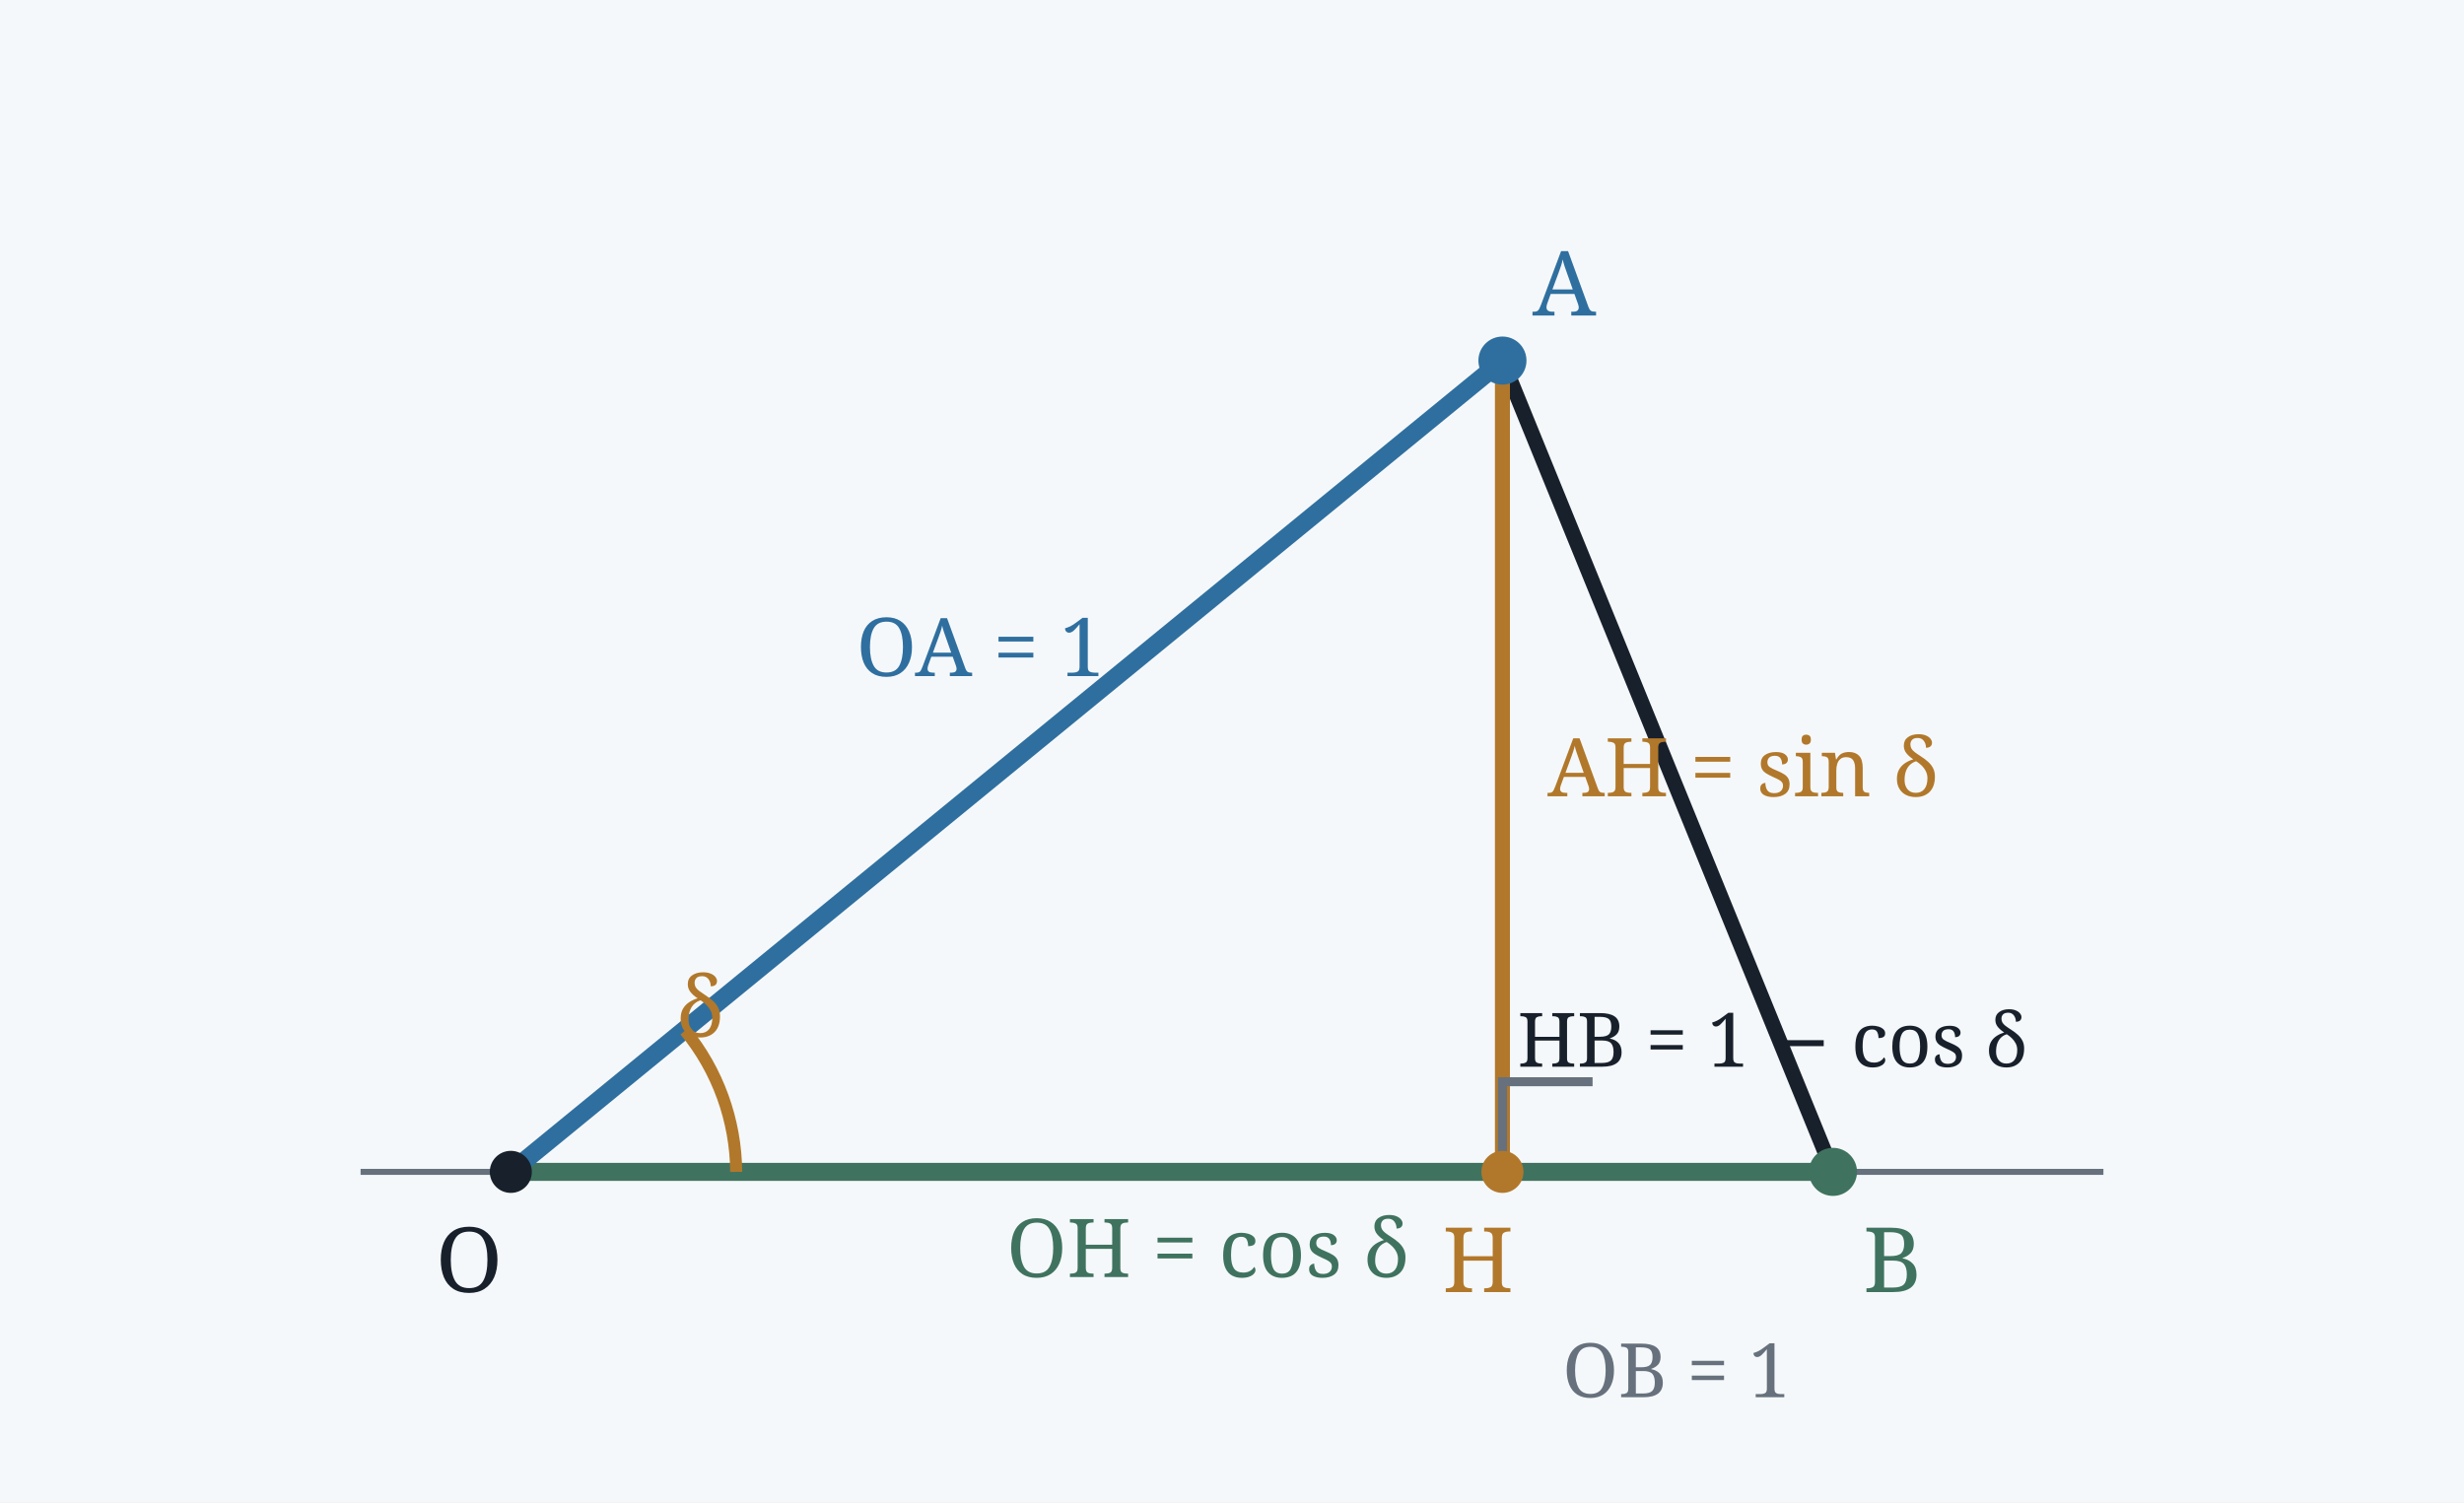
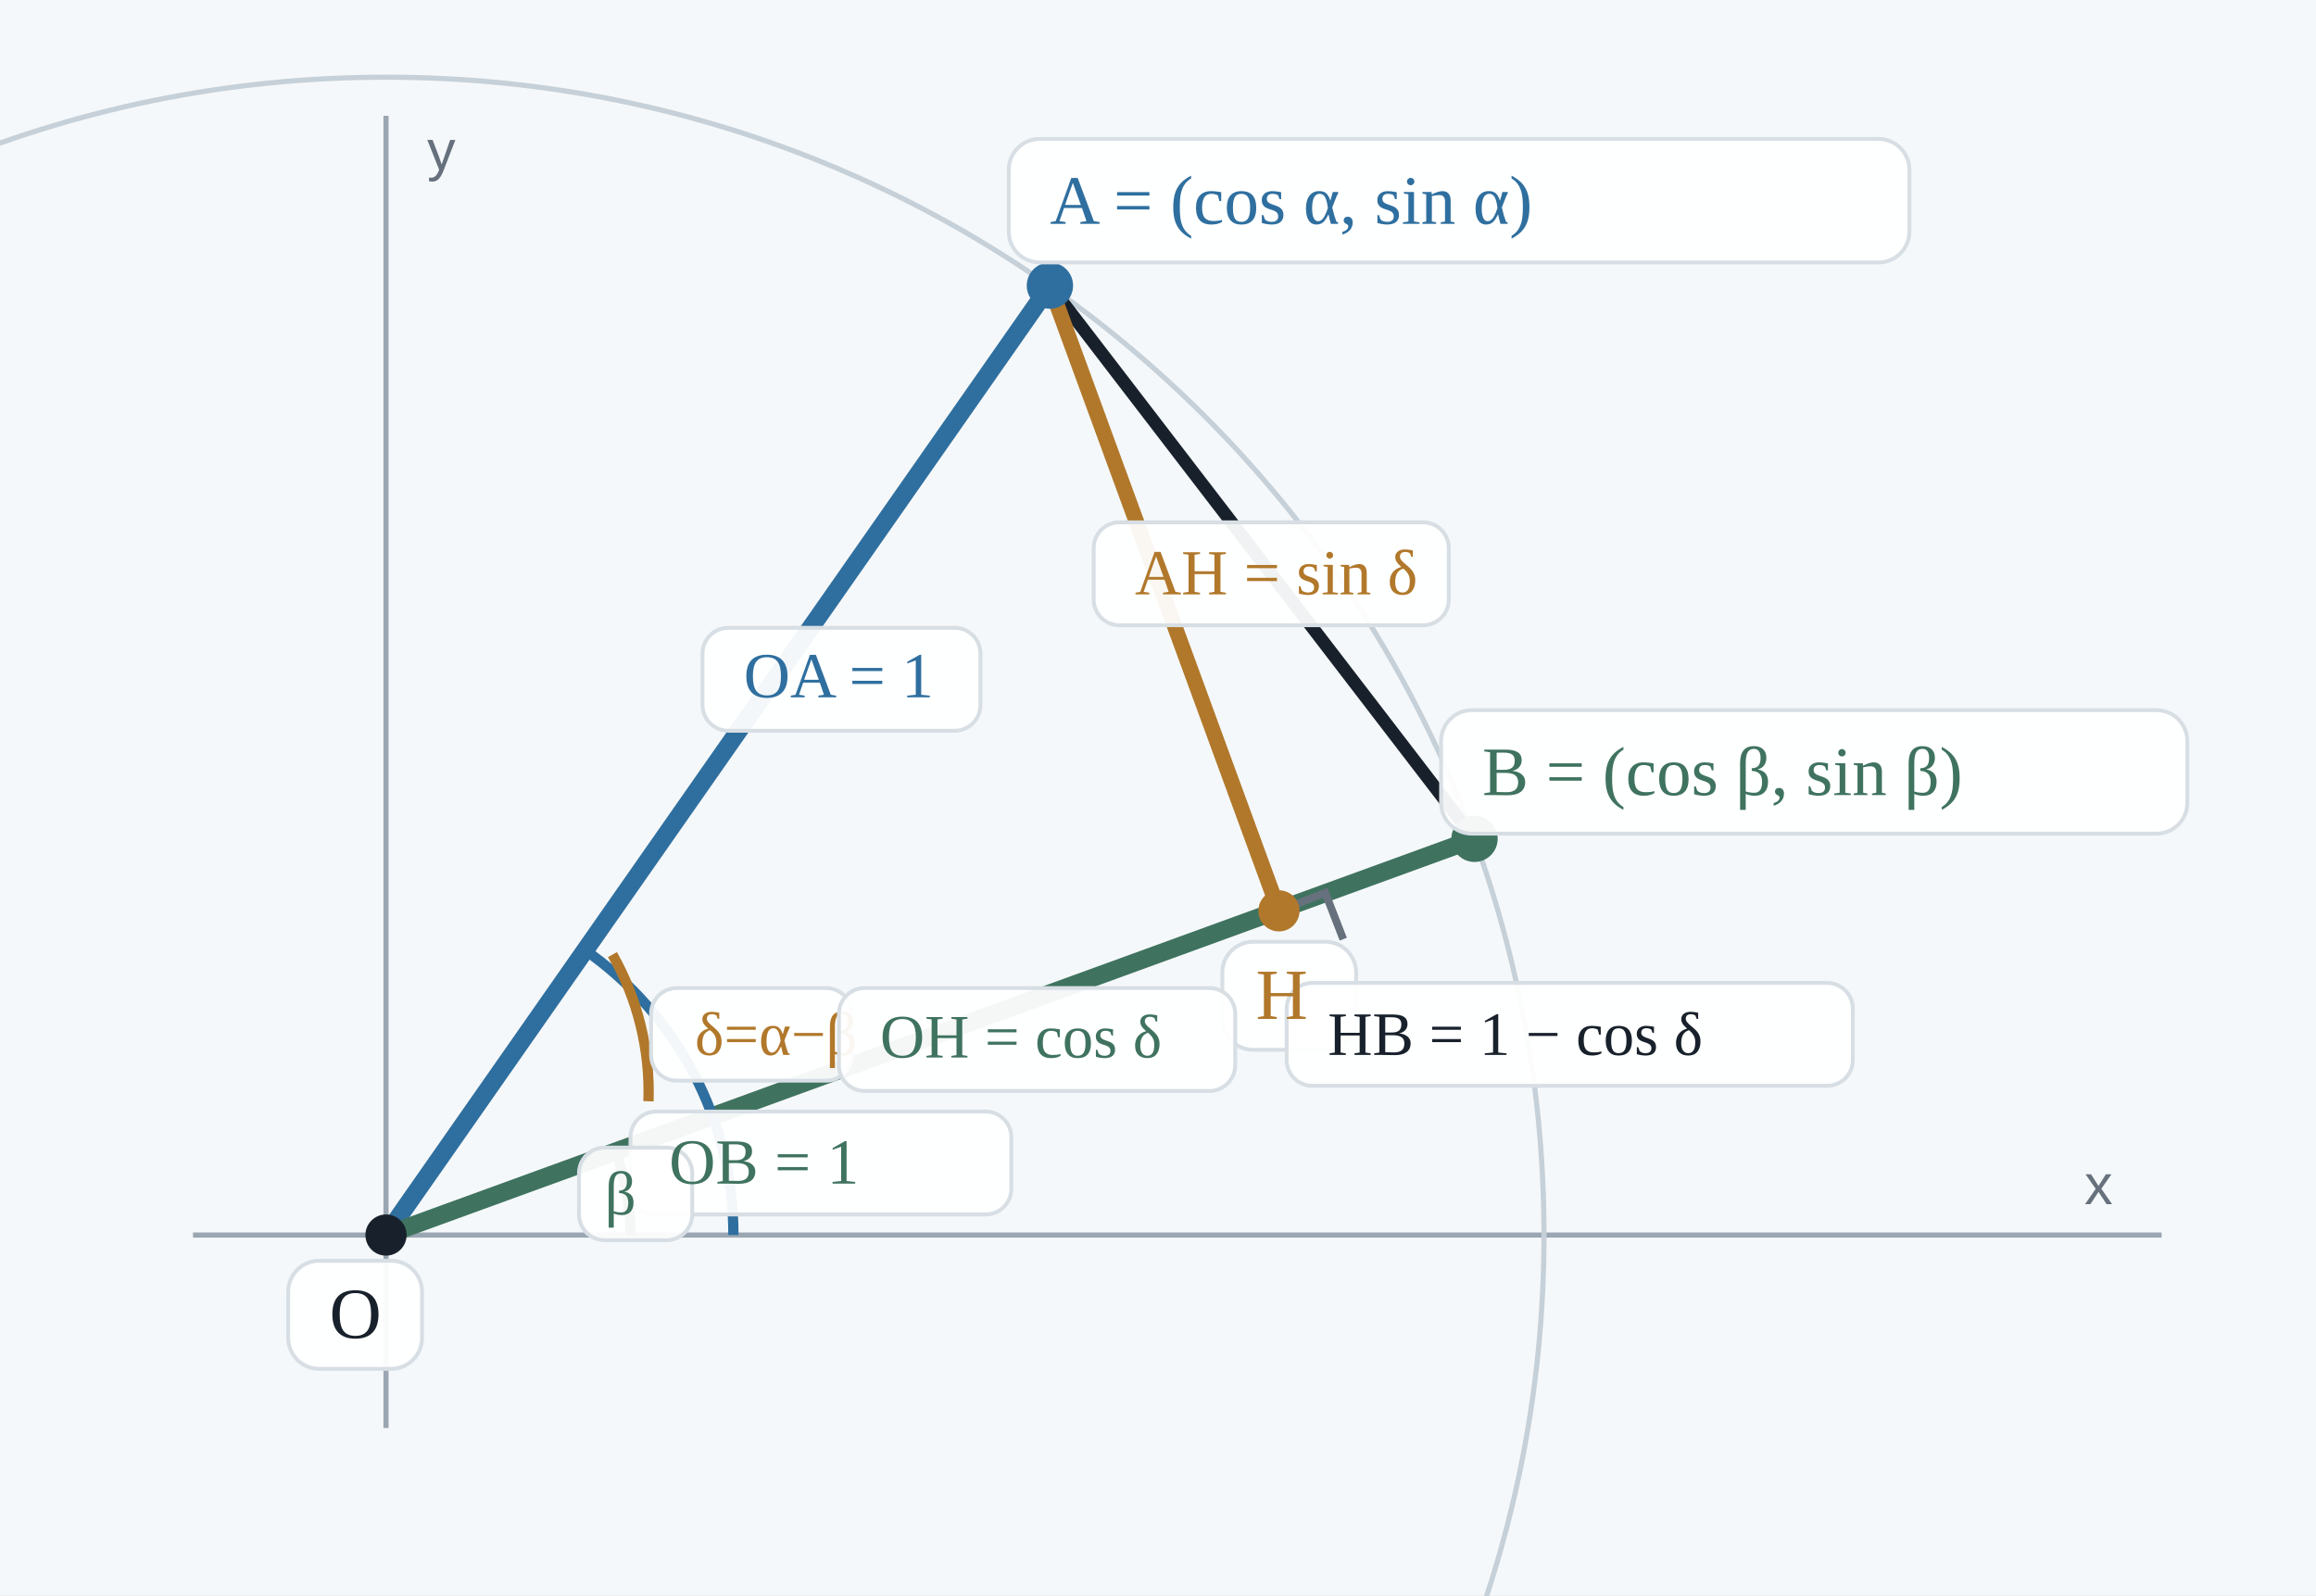
- <svg xmlns="http://www.w3.org/2000/svg" viewBox="0 0 820 500" role="img" aria-labelledby="title desc">
-   <rect width="820" height="500" fill="#f5f8fa" />
-   <line x1="120" y1="390" x2="700" y2="390" stroke="#66717d" stroke-width="2" />
-   <line x1="170" y1="390" x2="610" y2="390" stroke="#3f735f" stroke-width="6" />
-   <line x1="170" y1="390" x2="500" y2="120" stroke="#2f6f9f" stroke-width="6" />
-   <line x1="500" y1="120" x2="610" y2="390" stroke="#18212b" stroke-width="5" />
-   <line x1="500" y1="120" x2="500" y2="390" stroke="#b1782b" stroke-width="5" />
-   <polyline points="500,390 500,360 530,360" fill="none" stroke="#66717d" stroke-width="3" />
-   <path d="M245 390 A75 75 0 0 0 228 343" fill="none" stroke="#b1782b" stroke-width="4" />
-   <circle cx="170" cy="390" r="7" fill="#18212b" />
-   <circle cx="500" cy="120" r="8" fill="#2f6f9f" />
-   <circle cx="500" cy="390" r="7" fill="#b1782b" />
-   <circle cx="610" cy="390" r="8" fill="#3f735f" />
-   <text x="145" y="430" font-family="serif" font-size="30" fill="#18212b">O</text>
-   <text x="510" y="105" font-family="serif" font-size="30" fill="#2f6f9f">A</text>
-   <text x="480" y="430" font-family="serif" font-size="30" fill="#b1782b">H</text>
-   <text x="620" y="430" font-family="serif" font-size="30" fill="#3f735f">B</text>
-   <text x="225" y="345" font-family="serif" font-size="28" fill="#b1782b">δ</text>
-   <text x="285" y="225" font-family="serif" font-size="27" fill="#2f6f9f">OA = 1</text>
-   <text x="335" y="425" font-family="serif" font-size="27" fill="#3f735f">OH = cos δ</text>
-   <text x="515" y="265" font-family="serif" font-size="27" fill="#b1782b">AH = sin δ</text>
-   <text x="505" y="355" font-family="serif" font-size="25" fill="#18212b">HB = 1 − cos δ</text>
-   <text x="520" y="465" font-family="serif" font-size="25" fill="#66717d">OB = 1</text>
+ <svg xmlns="http://www.w3.org/2000/svg" viewBox="0 0 900 620" role="img" aria-labelledby="title desc">
+   <rect width="900" height="620" fill="#f5f8fa" />
+   <line x1="75" y1="480" x2="840" y2="480" stroke="#9aa6b2" stroke-width="2" />
+   <line x1="150" y1="555" x2="150" y2="45" stroke="#9aa6b2" stroke-width="2" />
+   <circle cx="150" cy="480" r="450" fill="none" stroke="#c6d0d8" stroke-width="2" />
+   <line x1="150" y1="480" x2="408" y2="111" stroke="#2f6f9f" stroke-width="7" />
+   <line x1="150" y1="480" x2="573" y2="326" stroke="#3f735f" stroke-width="7" />
+   <line x1="408" y1="111" x2="573" y2="326" stroke="#18212b" stroke-width="5" />
+   <line x1="408" y1="111" x2="497" y2="354" stroke="#b1782b" stroke-width="6" />
+   <polyline points="497,354 515,347 522,365" fill="none" stroke="#66717d" stroke-width="3" />
+   <path d="M245 480 A95 95 0 0 0 239 447" fill="none" stroke="#3f735f" stroke-width="4" />
+   <path d="M285 480 A135 135 0 0 0 227 369" fill="none" stroke="#2f6f9f" stroke-width="4" />
+   <path d="M238 371 A108 108 0 0 1 252 428" fill="none" stroke="#b1782b" stroke-width="4" />
+   <circle cx="150" cy="480" r="8" fill="#18212b" />
+   <circle cx="408" cy="111" r="9" fill="#2f6f9f" />
+   <circle cx="497" cy="354" r="8" fill="#b1782b" />
+   <circle cx="573" cy="326" r="9" fill="#3f735f" />
+   <g fill="#ffffff" fill-opacity="0.94" stroke="#d7dee4" stroke-width="1.5">
+     <rect x="112" y="490" width="52" height="42" rx="12" />
+     <rect x="392" y="54" width="350" height="48" rx="12" />
+     <rect x="560" y="276" width="290" height="48" rx="12" />
+     <rect x="475" y="366" width="52" height="42" rx="12" />
+     <rect x="273" y="244" width="108" height="40" rx="10" />
+     <rect x="245" y="432" width="148" height="40" rx="10" />
+     <rect x="425" y="203" width="138" height="40" rx="10" />
+     <rect x="500" y="382" width="220" height="40" rx="10" />
+     <rect x="225" y="446" width="44" height="36" rx="10" />
+     <rect x="253" y="384" width="78" height="36" rx="10" />
+   </g>
+   <g font-family="Georgia, 'Times New Roman', serif">
+     <text x="128" y="520" font-size="28" fill="#18212b">O</text>
+     <text x="408" y="87" font-size="27" fill="#2f6f9f">A = (cos α, sin α)</text>
+     <text x="576" y="309" font-size="27" fill="#3f735f">B = (cos β, sin β)</text>
+     <text x="488" y="396" font-size="28" fill="#b1782b">H</text>
+     <text x="289" y="271" font-size="25" fill="#2f6f9f">OA = 1</text>
+     <text x="260" y="460" font-size="25" fill="#3f735f">OB = 1</text>
+     <text x="441" y="231" font-size="25" fill="#b1782b">AH = sin δ</text>
+     <text x="516" y="410" font-size="24" fill="#18212b">HB = 1 − cos δ</text>
+     <text x="235" y="472" font-size="24" fill="#3f735f">β</text>
+     <text x="270" y="410" font-size="24" fill="#b1782b">δ=α−β</text>
+   </g>
+   <text x="810" y="468" font-family="Arial, sans-serif" font-size="22" fill="#66717d">x</text>
+   <text x="166" y="66" font-family="Arial, sans-serif" font-size="22" fill="#66717d">y</text>
+   <g>
+     <rect x="326" y="384" width="154" height="40" rx="10" fill="#ffffff" fill-opacity="0.94" stroke="#d7dee4" stroke-width="1.5" />
+     <text x="342" y="411" font-family="Georgia, 'Times New Roman', serif" font-size="24" fill="#3f735f">OH = cos δ</text>
+   </g>
</svg>
